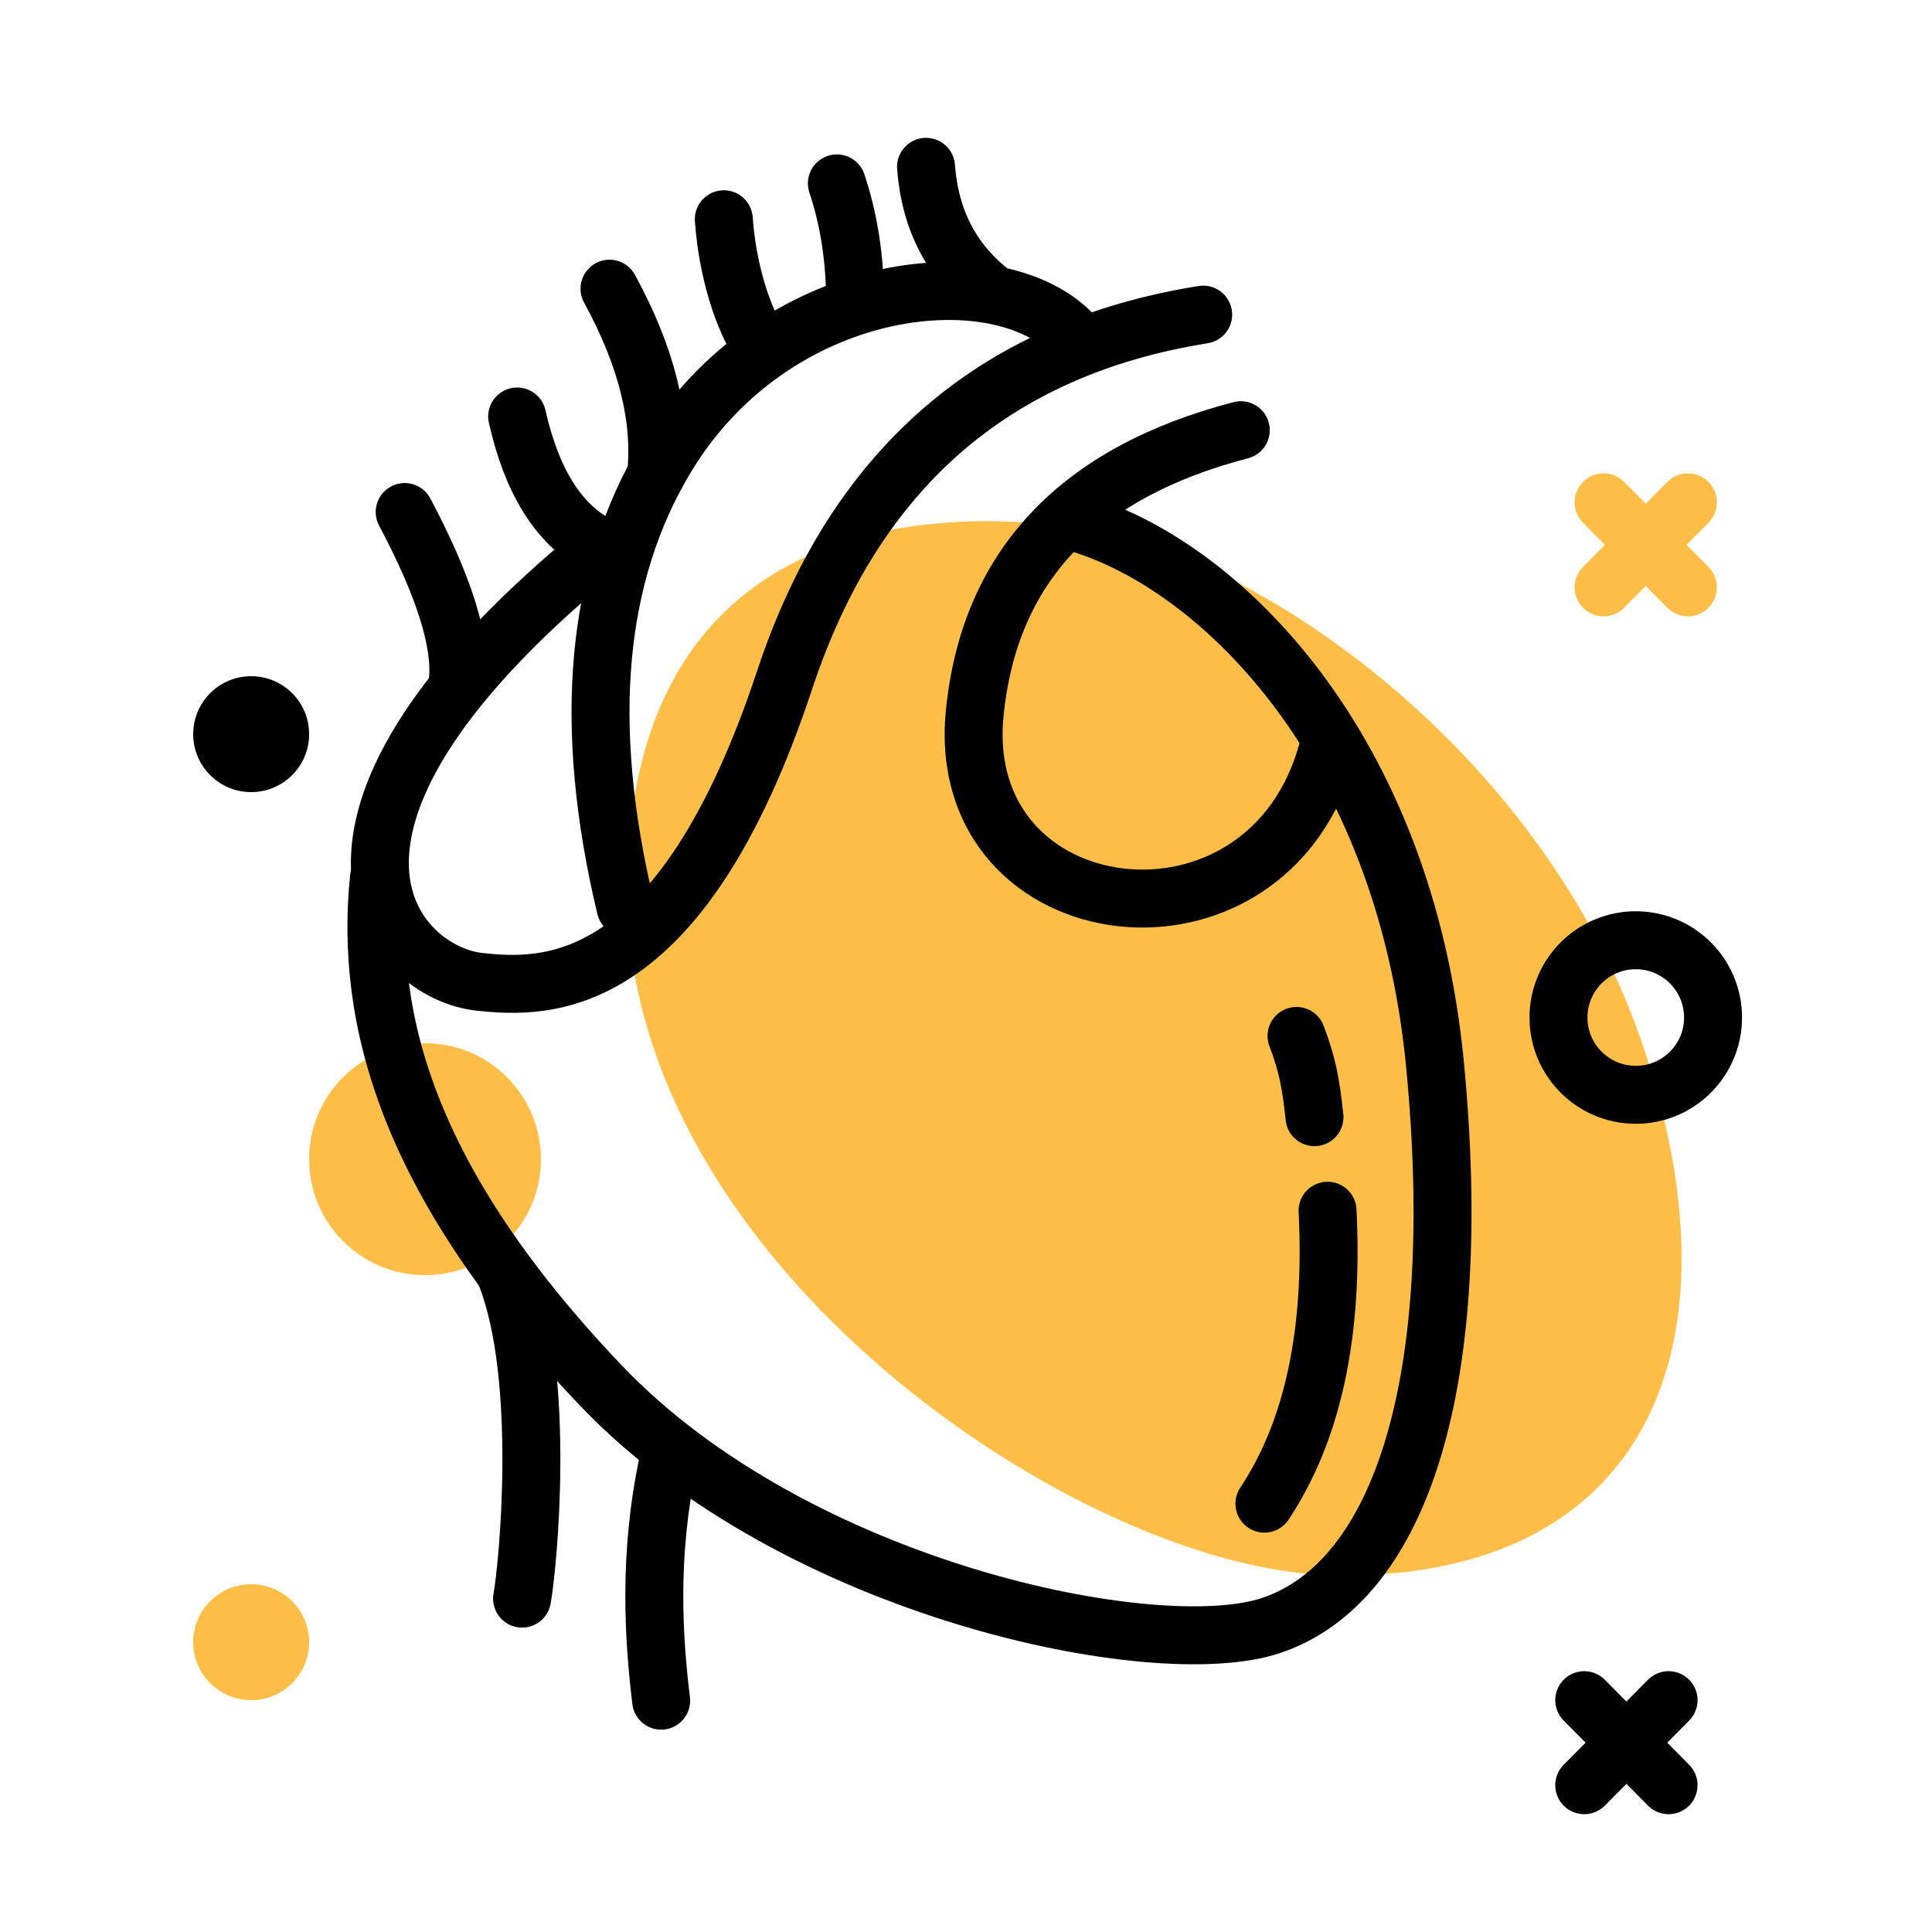
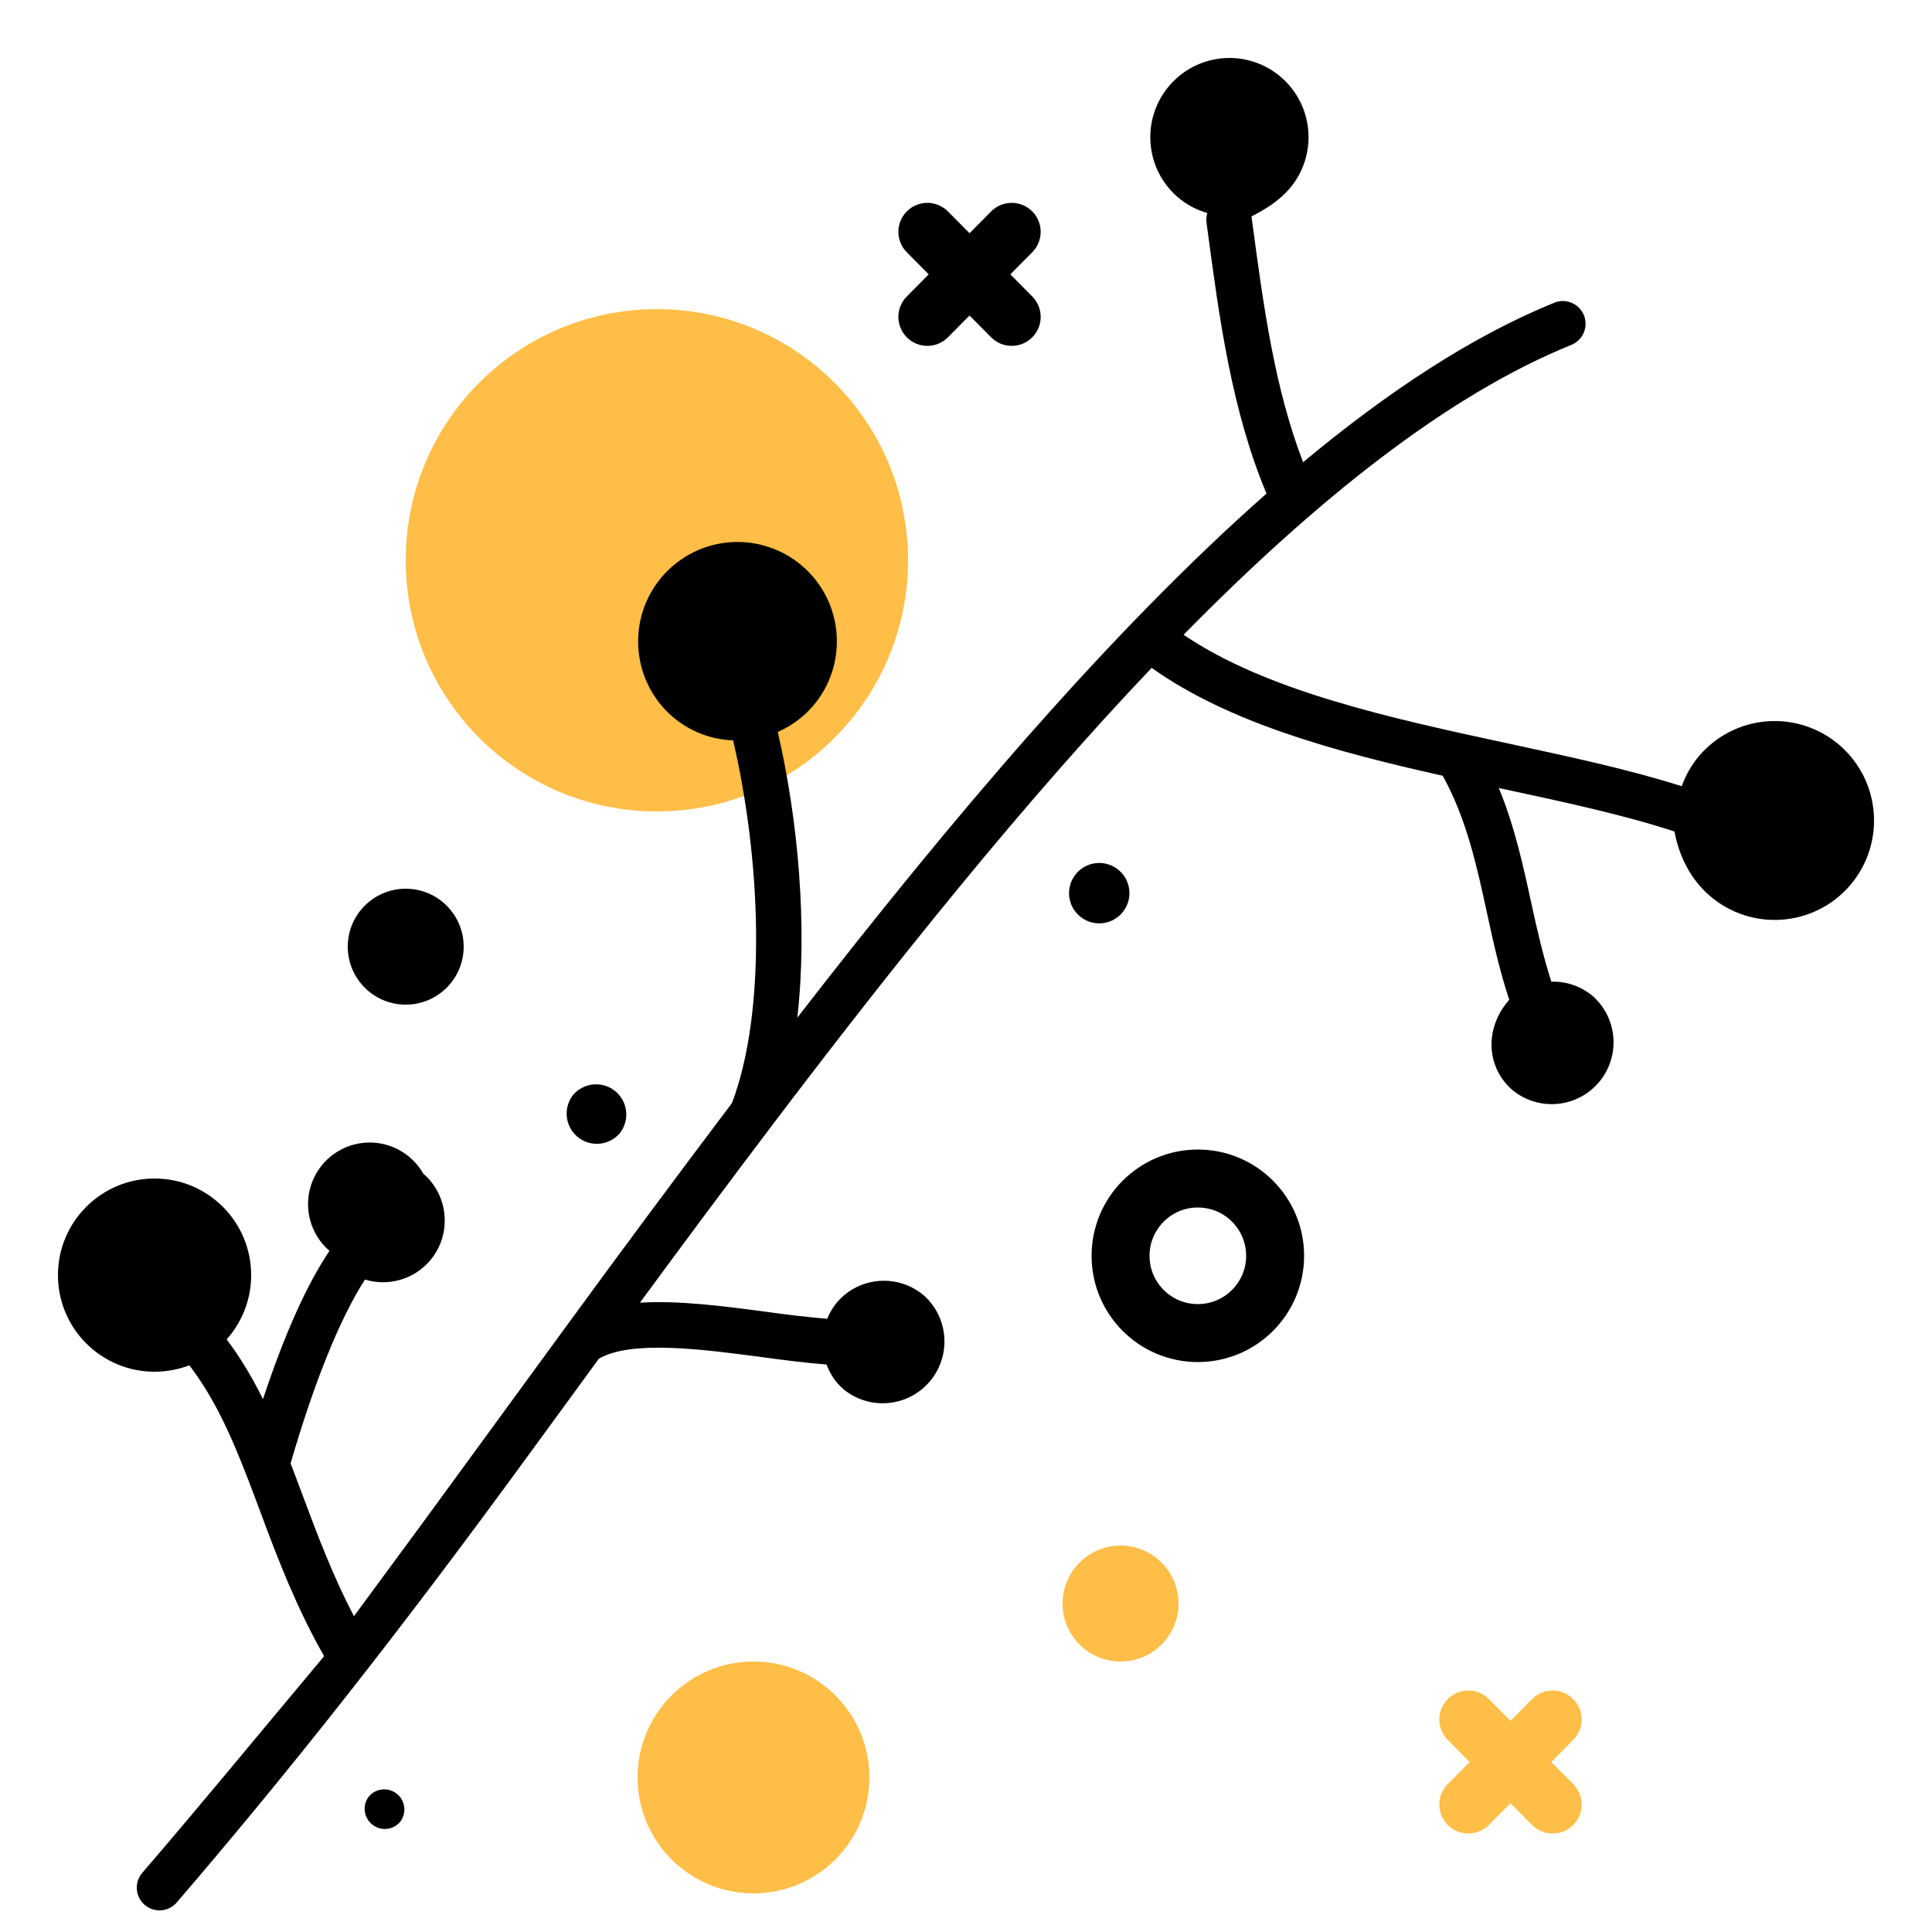
<svg xmlns="http://www.w3.org/2000/svg" width="100" height="100" viewBox="0 0 100 100">
-   <g fill="none" fill-rule="evenodd" transform="translate(10 8)">
-     <path fill="#FFBE47" d="M22.459 38.116c0-18.484 14.37-20.21 23.729-18.727 9.478 1.502 24.022 12.062 28.933 26.98 5.412 16.437-.806 27.621-16.395 27.153C45.93 73.138 22.46 57.45 22.46 38.116z" />
-     <path stroke="#000" stroke-linecap="round" stroke-linejoin="round" stroke-width="3" d="M52.276 8.285c-10.84 1.73-18.06 8.031-21.661 18.904-5.401 16.309-12.379 16-15.804 15.629-4.319-.468-11.273-7.746 5.637-21.89" />
-     <circle cx="12" cy="52" r="6" fill="#FFBE47" />
-     <path stroke="#000" stroke-linecap="round" stroke-linejoin="round" stroke-width="3" d="M54.223 14.267c-8.437 2.2-13.028 7.087-13.773 14.662-1.118 11.363 15.248 13.42 18.291 1.814" />
-     <path stroke="#000" stroke-linecap="round" stroke-linejoin="round" stroke-width="3" d="M45.716 19.051c7.471 2.185 16.98 11.653 18.56 28.051 1.58 16.398-1.737 26.743-8.458 29.025-5.937 2.015-24.6-1.813-34.7-12.398-10.1-10.585-12.233-19.09-11.505-26.268M57.107 45.62c.576 1.504.753 2.525.93 4.205M58.714 54.667c.32 6.349-.77 11.403-3.268 15.162" />
-     <path stroke="#000" stroke-linecap="round" stroke-linejoin="round" stroke-width="3" d="M22.378 38.96c-2.264-9.477-1.56-17.25 2.114-23.321 5.511-9.106 16.88-10.441 20.933-6.443M10.947 18.502c2.023 3.808 2.94 6.713 2.753 8.712M16.768 13.557c.748 3.319 2.11 5.522 4.089 6.611M21.547 6.942c1.91 3.486 2.714 6.697 2.412 9.634M27.464 3.349c.23 3.249 1.313 5.737 1.919 6.498M33.317 1.493c.64 1.92.953 3.993.941 6.222M37.931.635c.208 2.785 1.363 4.978 3.465 6.578M16.204 58.04c2.07 5.355 1.123 15.054.818 16.704M24.591 67.62c-1.061 4.914-.746 9.307-.37 12.406M72 80l4.365 4.402M76.365 80L72 84.402" />
-     <path stroke="#FFBE47" stroke-linecap="round" stroke-linejoin="round" stroke-width="3" d="M73 18l4.365 4.402M77.365 18L73 22.402" />
-     <circle cx="74.667" cy="44.667" r="4" stroke="#000" stroke-linecap="round" stroke-linejoin="round" stroke-width="3" />
-     <circle cx="3" cy="30" r="3" fill="#000" />
-     <circle cx="3" cy="77" r="3" fill="#FFBE47" />
+   <g fill="none" fill-rule="evenodd">
+     <path d="M97 1H-3v100H97z" />
+     <g transform="translate(3 3)">
+       <circle cx="31" cy="26" r="13" fill="#FFBE47" />
+       <path fill="#000" fill-rule="nonzero" d="M92.21 35.565a5.138 5.138 0 0 0-7.251.546 5.083 5.083 0 0 0-.913 1.584c-2.632-.839-5.652-1.495-8.85-2.184-6.239-1.34-12.645-2.743-16.933-5.655 6.871-6.993 13.651-12.405 20.092-15.015a1.177 1.177 0 0 0-.882-2.182c-4.246 1.72-8.609 4.587-13.024 8.265-1.47-3.824-2.034-7.962-2.62-12.333l-.051-.39c.705-.362 1.41-.79 1.963-1.43a4.103 4.103 0 0 0-.437-5.78 4.09 4.09 0 0 0-5.772.435 4.1 4.1 0 0 0 .431 5.781c.46.395.982.662 1.527.82a1.15 1.15 0 0 0-.042.488l.052.388c.613 4.59 1.25 9.336 3.054 13.645-8.059 7.107-16.27 16.776-24.284 27.124.53-4.69.056-10.16-1.012-14.786a5.107 5.107 0 0 0 1.813-1.332 5.146 5.146 0 0 0-.544-7.257 5.14 5.14 0 0 0-7.253.546 5.15 5.15 0 0 0 .545 7.26 5.089 5.089 0 0 0 3.127 1.218c1.438 6.179 1.75 13.987-.057 18.77A903.747 903.747 0 0 0 26.22 65.77a4154.246 4154.246 0 0 0-3.73 5.108 1635.776 1635.776 0 0 1-7.17 9.777c-1.072-2.052-1.863-4.135-2.619-6.163-.219-.588-.439-1.171-.66-1.75 1.237-4.253 2.572-7.534 3.85-9.513a3.194 3.194 0 0 0 3.356-.968c1.15-1.34 1-3.361-.34-4.515a3.191 3.191 0 1 0-4.854 3.999c-1.178 1.75-2.329 4.318-3.441 7.674-1.398-2.826-3.299-5.336-6.592-7.162.636-1.923-3.133 3.888-1.25 1.995 4.5 2.438 5.962 6.325 7.727 11.062.9 2.417 1.854 4.91 3.28 7.409-3.968 4.741-6.234 7.516-9.443 11.25a1.177 1.177 0 0 0 1.783 1.534c5.694-6.626 11.29-13.667 18.272-23.24 1.192-1.635 2.395-3.284 3.607-4.94 1.671-.978 5.394-.488 8.415-.086 1.195.16 2.34.31 3.369.384.183.483.471.932.89 1.292a3.198 3.198 0 0 0 4.166-4.85 3.195 3.195 0 0 0-4.508.336 3.15 3.15 0 0 0-.513.858 59.324 59.324 0 0 1-3.093-.354c-2.278-.305-4.595-.605-6.599-.48a805.18 805.18 0 0 1 6.71-9.008c6.53-8.622 13.184-16.918 19.777-23.85 3.968 2.824 9.448 4.33 15.063 5.583 1.23 2.206 1.77 4.689 2.291 7.092.324 1.494.659 3.02 1.155 4.503-1.323 1.504-1.171 3.526.167 4.676a3.2 3.2 0 0 0 4.171-4.852 3.173 3.173 0 0 0-2.158-.76c-.42-1.295-.732-2.653-1.039-4.066-.428-1.971-.87-3.994-1.682-5.958 3.402.73 6.501 1.397 9.092 2.252.235 1.257.812 2.453 1.833 3.332a5.144 5.144 0 0 0 7.255-.545 5.155 5.155 0 0 0-.547-7.26z" />
+       <g transform="translate(15 9)">
+         <circle cx="21" cy="80" r="6" fill="#FFBE47" />
+         <g stroke="#000" stroke-linecap="round" stroke-linejoin="round" stroke-width="3">
+           <path d="M30 0l4.365 4.402M34.365 0L30 4.402" />
+         </g>
+         <g stroke="#FFBE47" stroke-linecap="round" stroke-linejoin="round" stroke-width="3">
+           <path d="M58 77l4.365 4.402M62.365 77L58 81.402" />
+         </g>
+         <circle cx="44" cy="53" r="4" stroke="#000" stroke-linecap="round" stroke-linejoin="round" stroke-width="3" />
+         <circle cx="3" cy="37" r="3" fill="#000" />
+         <circle cx="40" cy="71" r="3" fill="#FFBE47" />
+       </g>
+       <path fill="#000" fill-rule="nonzero" d="M16.127 89.946a1.037 1.037 0 0 0 .11 1.466c.437.378 1.094.33 1.47-.107a1.043 1.043 0 0 0-1.58-1.359zM52.712 42.21a1.562 1.562 0 1 0 2.369 2.04 1.562 1.562 0 0 0-2.369-2.04zM29.038 55.708a1.566 1.566 0 0 0-.165-2.207 1.567 1.567 0 0 0-2.204.166 1.564 1.564 0 0 0 2.368 2.04z" />
+       <circle cx="5" cy="63" r="5" fill="#000" />
+     </g>
  </g>
</svg>
